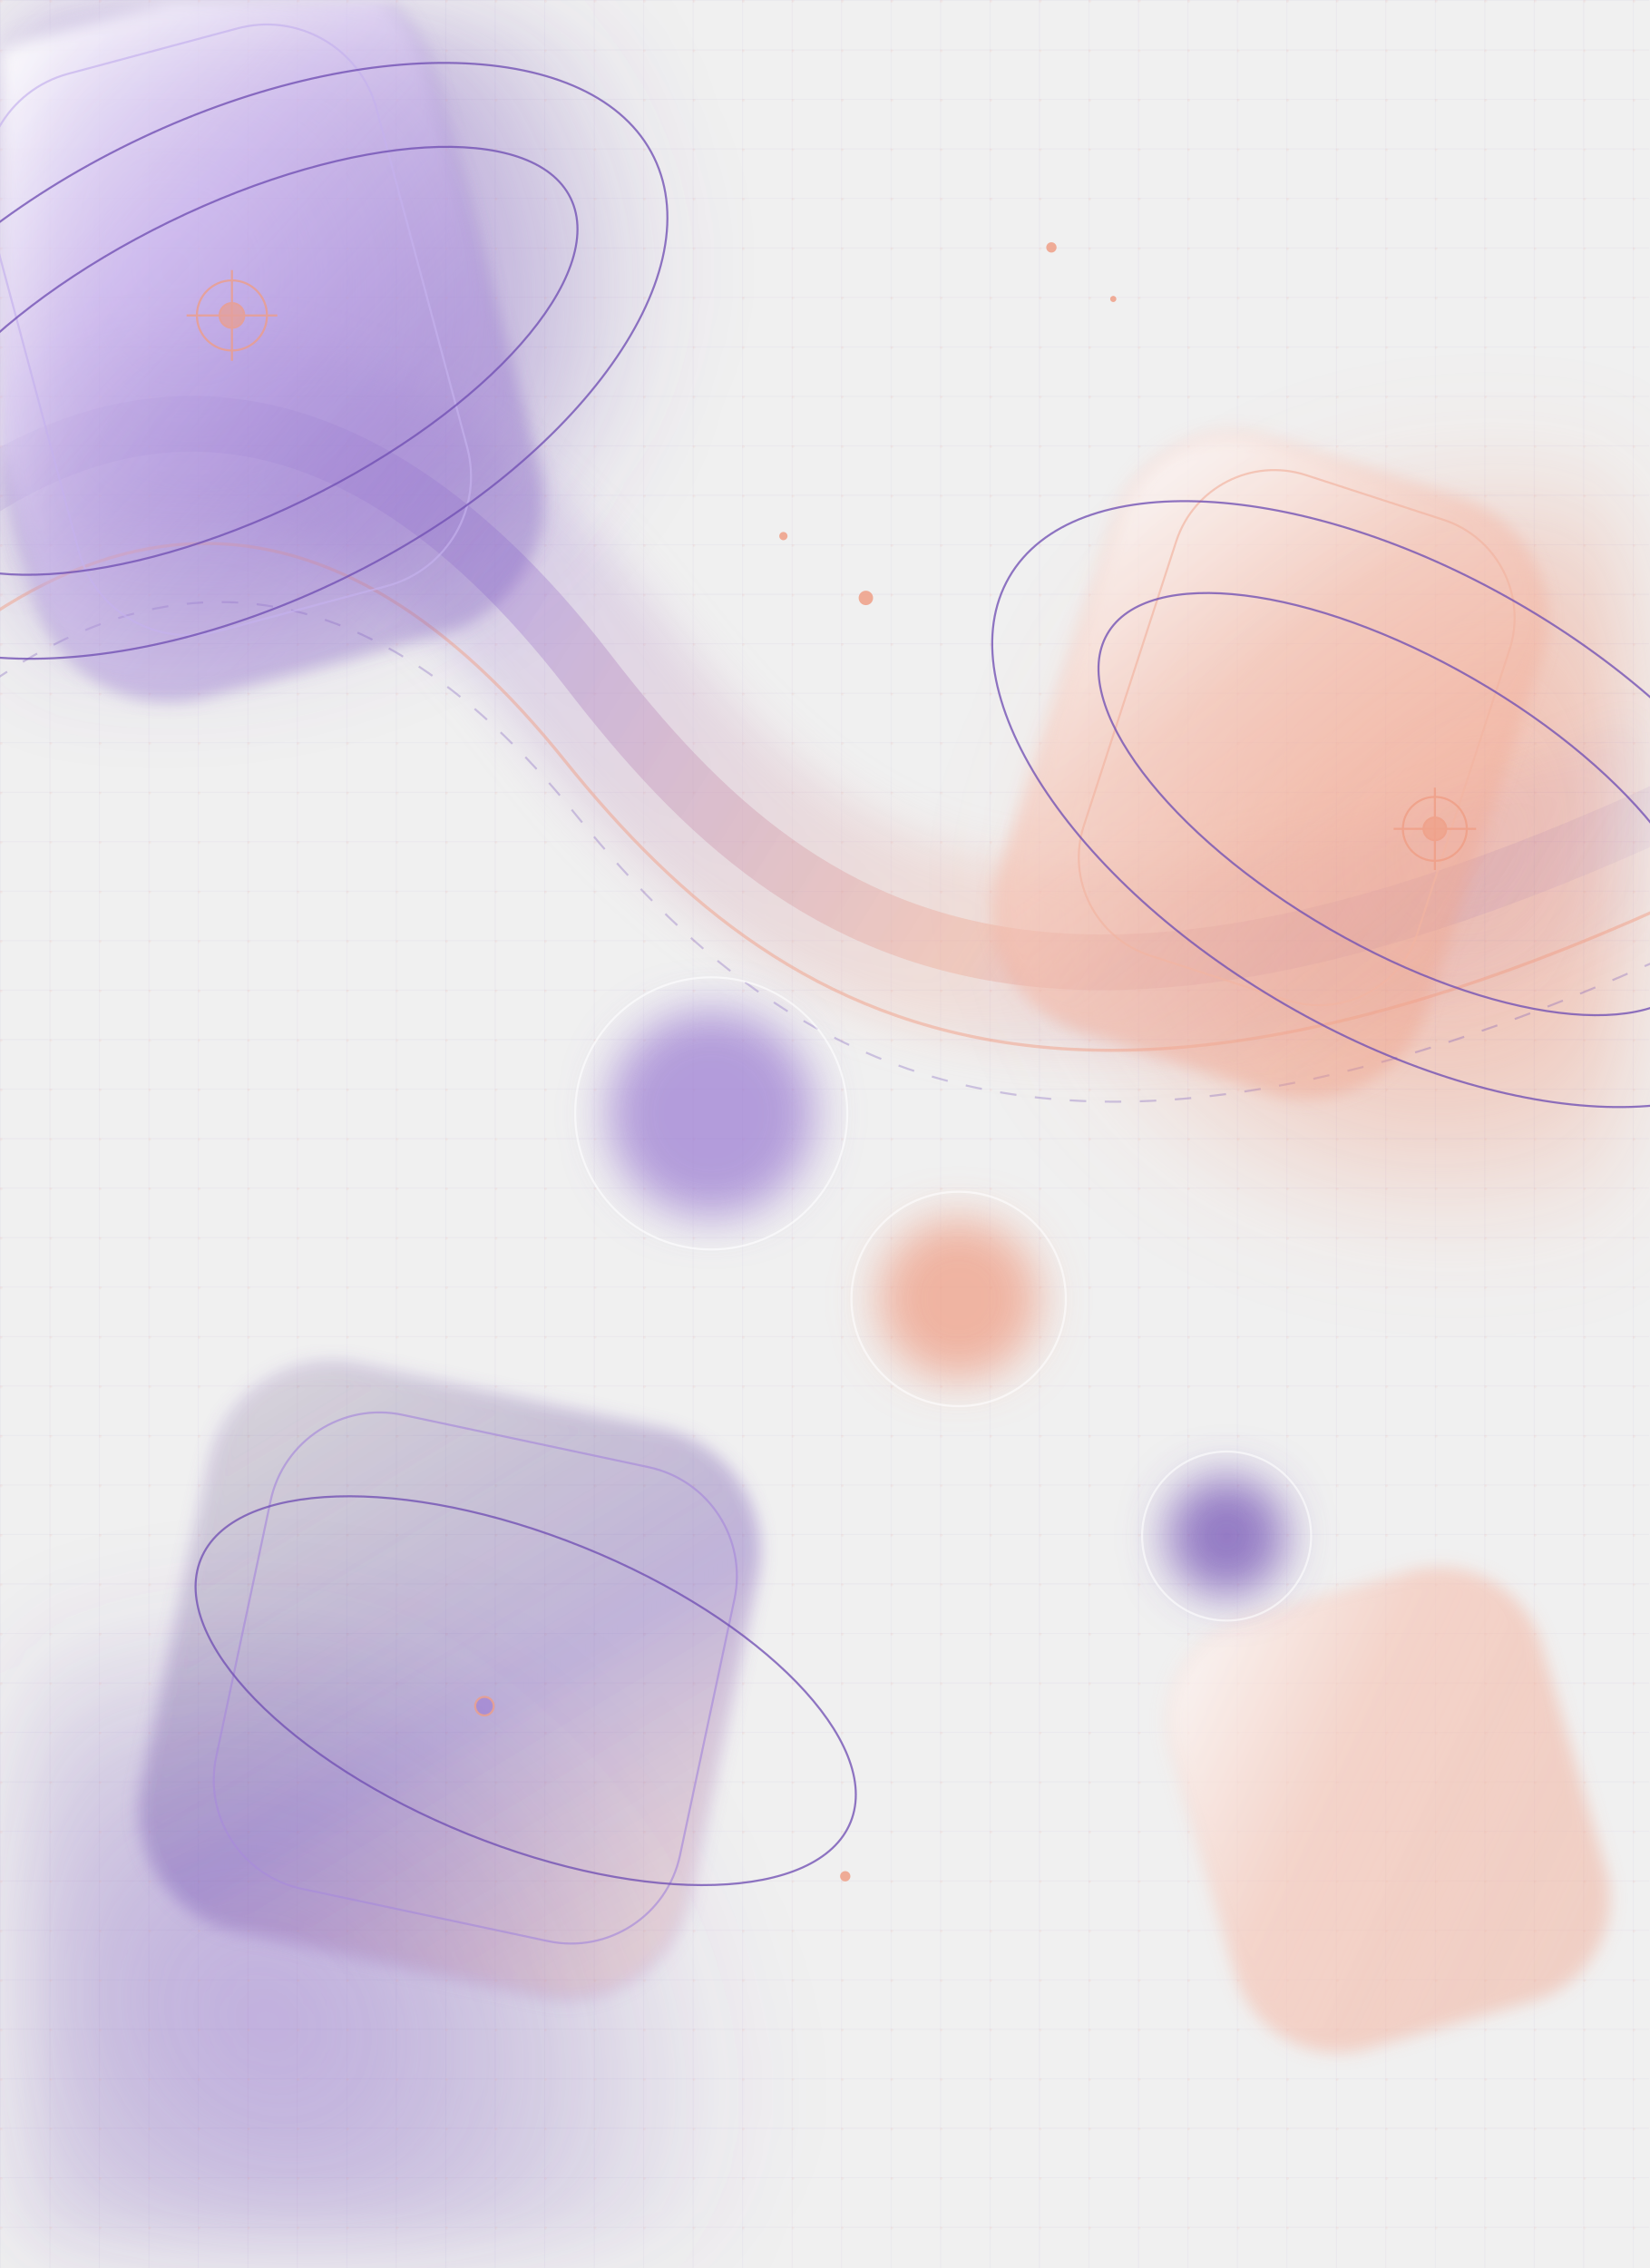
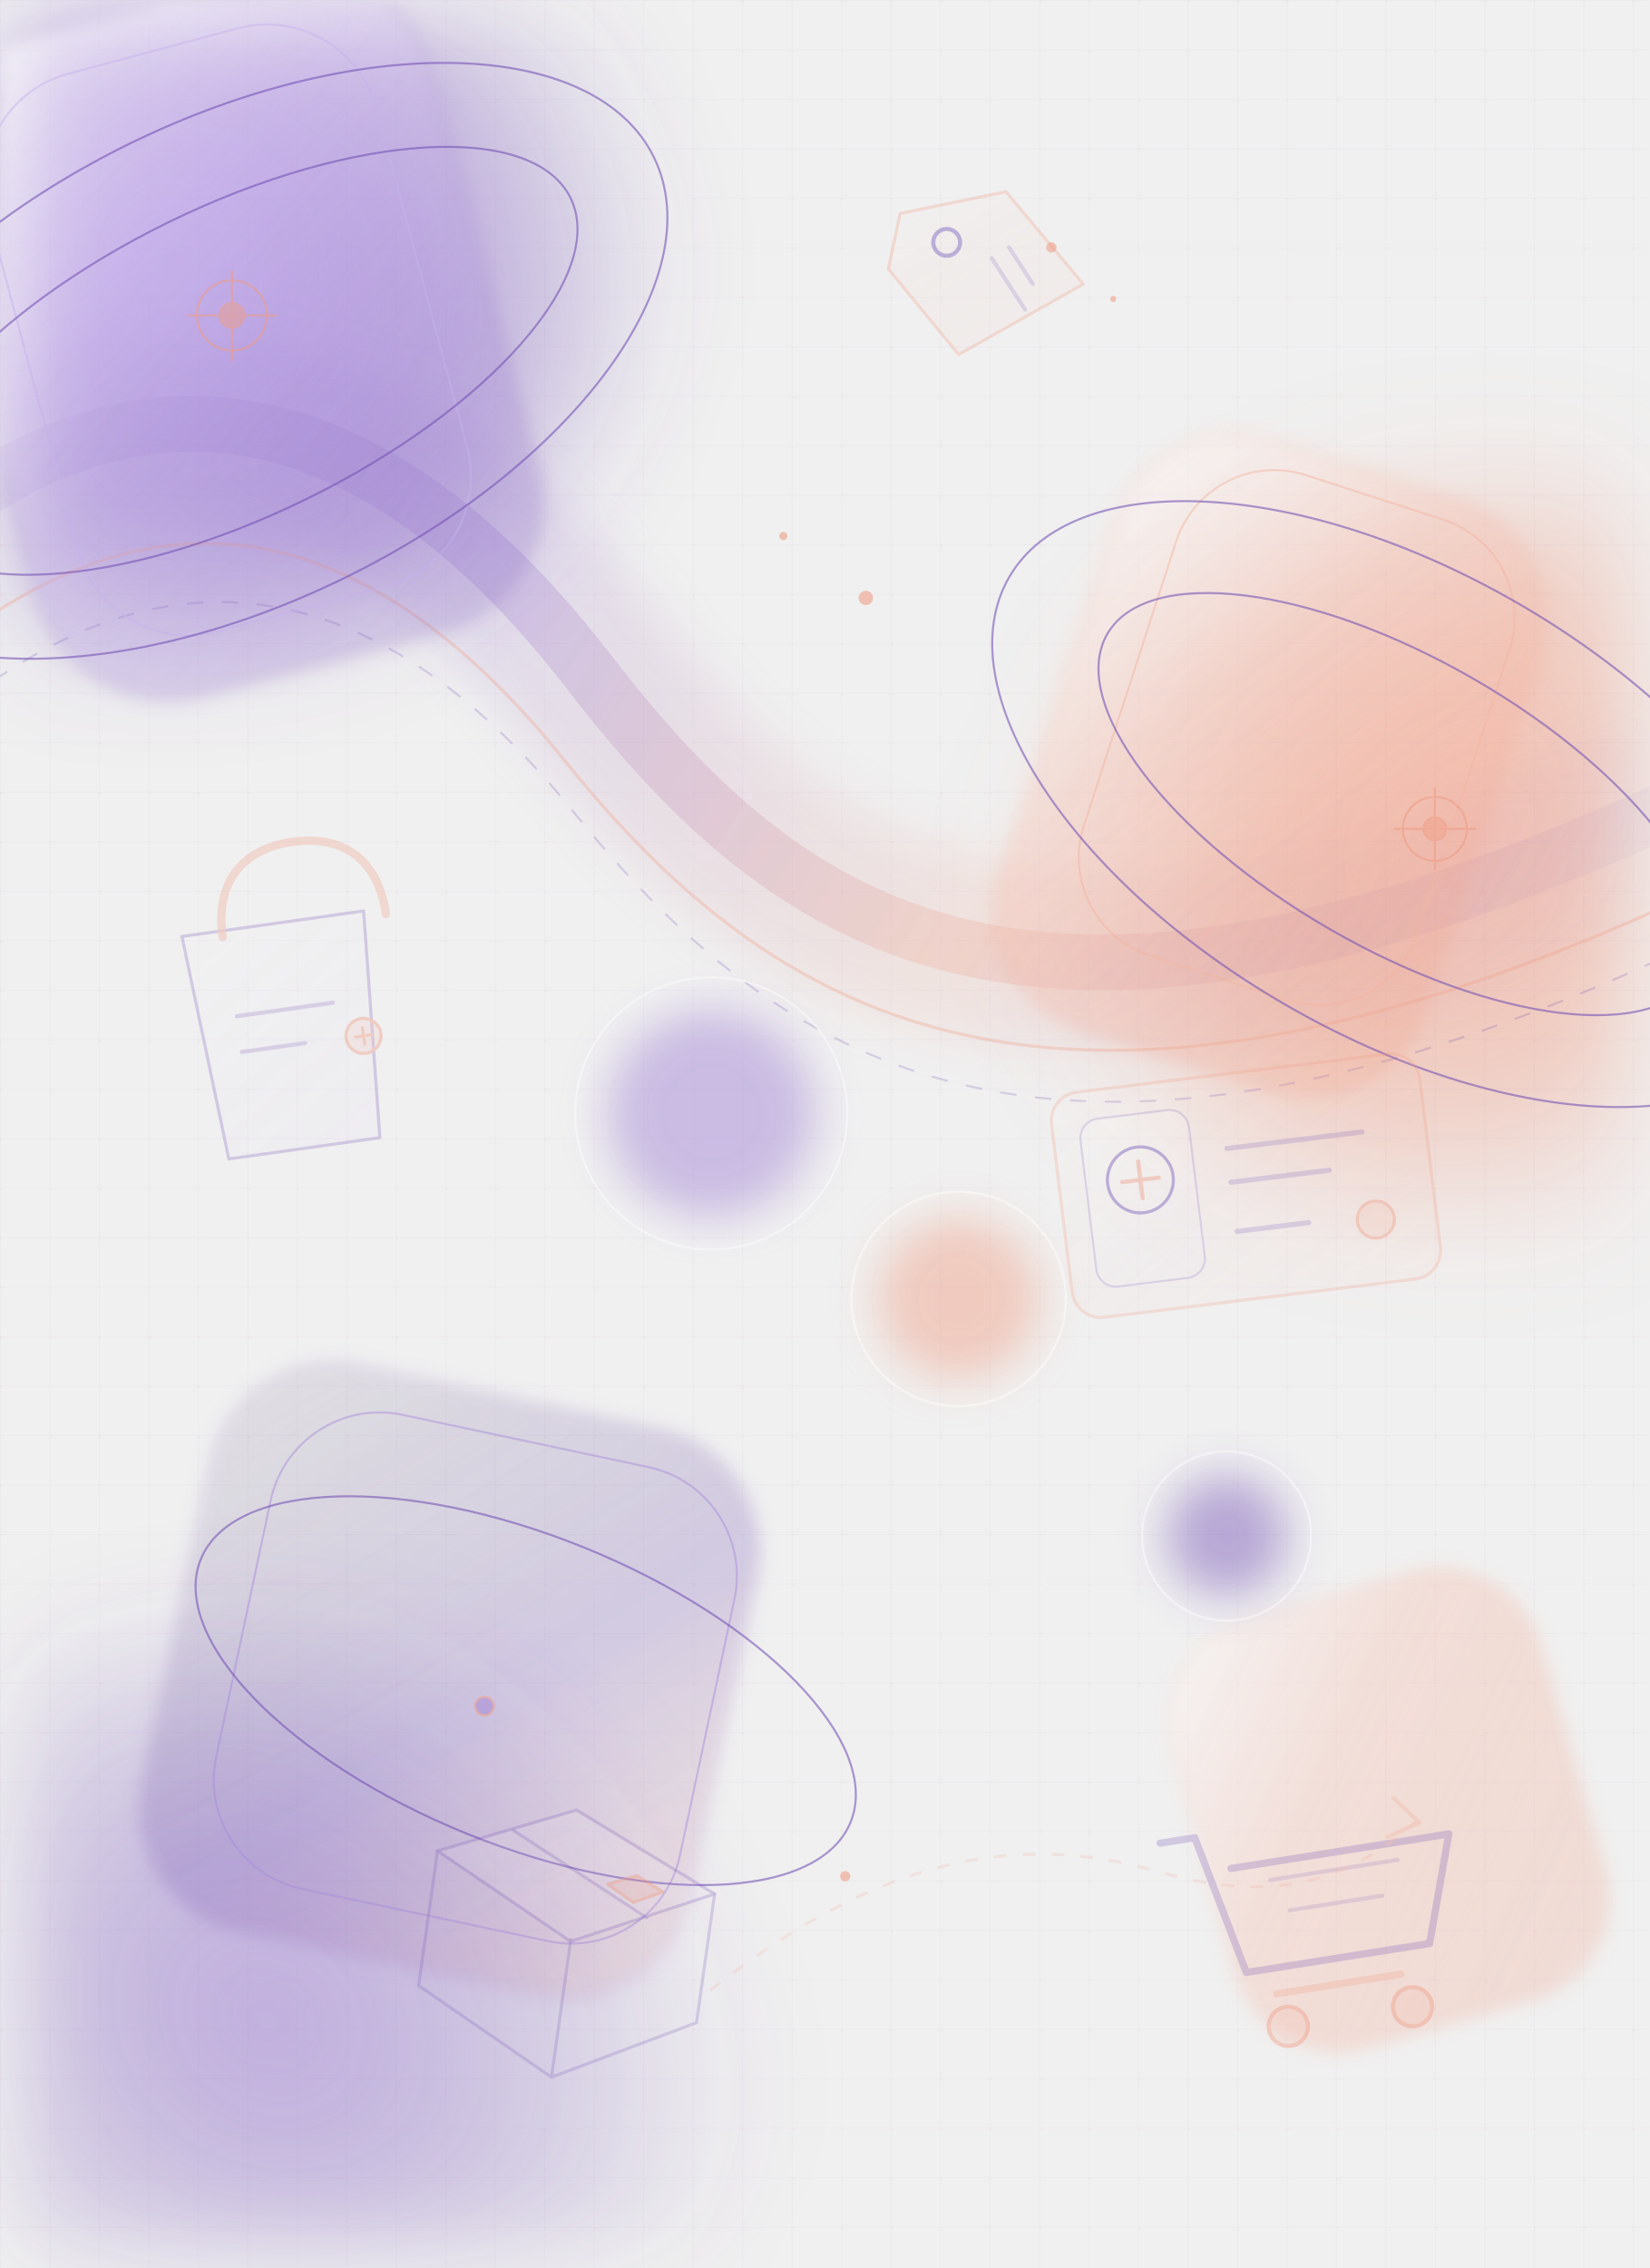
<svg xmlns="http://www.w3.org/2000/svg" width="1600" height="2200" viewBox="0 0 1600 2200" fill="none">
  <defs>
    <linearGradient id="violetRibbon" x1="60" y1="160" x2="1490" y2="1050" gradientUnits="userSpaceOnUse">
      <stop stop-color="#7150B4" stop-opacity=".08" />
      <stop offset=".34" stop-color="#9B7BD2" stop-opacity=".72" />
      <stop offset=".68" stop-color="#EF9C83" stop-opacity=".62" />
      <stop offset="1" stop-color="#7150B4" stop-opacity=".08" />
    </linearGradient>
    <linearGradient id="violetGlass" x1="110" y1="30" x2="530" y2="690" gradientUnits="userSpaceOnUse">
      <stop stop-color="#FFFFFF" stop-opacity=".78" />
      <stop offset=".28" stop-color="#DCCCF5" stop-opacity=".6" />
      <stop offset=".72" stop-color="#9B7BD2" stop-opacity=".44" />
      <stop offset="1" stop-color="#7150B4" stop-opacity=".28" />
    </linearGradient>
    <linearGradient id="coralGlass" x1="0" y1="0" x2="1" y2="1">
      <stop stop-color="#FFFFFF" stop-opacity=".7" />
      <stop offset=".38" stop-color="#F6C4B5" stop-opacity=".64" />
      <stop offset="1" stop-color="#EF9C83" stop-opacity=".38" />
    </linearGradient>
    <linearGradient id="deepPanel" x1="240" y1="1240" x2="820" y2="1860" gradientUnits="userSpaceOnUse">
      <stop stop-color="#493660" stop-opacity=".12" />
      <stop offset=".55" stop-color="#7150B4" stop-opacity=".38" />
      <stop offset="1" stop-color="#EF9C83" stop-opacity=".2" />
    </linearGradient>
    <radialGradient id="violetOrb" cx="0" cy="0" r="1" gradientUnits="userSpaceOnUse" gradientTransform="translate(170 260) rotate(46) scale(530 470)">
      <stop stop-color="#B69BE7" stop-opacity=".9" />
      <stop offset=".46" stop-color="#9B7BD2" stop-opacity=".62" />
      <stop offset=".82" stop-color="#7150B4" stop-opacity=".18" />
      <stop offset="1" stop-color="#7150B4" stop-opacity="0" />
    </radialGradient>
    <radialGradient id="coralOrb" cx="0" cy="0" r="1" gradientUnits="userSpaceOnUse" gradientTransform="translate(1430 820) rotate(136) scale(480 410)">
      <stop stop-color="#F6B9A6" stop-opacity=".78" />
      <stop offset=".48" stop-color="#EF9C83" stop-opacity=".45" />
      <stop offset="1" stop-color="#EF9C83" stop-opacity="0" />
    </radialGradient>
    <radialGradient id="bottomOrb" cx="0" cy="0" r="1" gradientUnits="userSpaceOnUse" gradientTransform="translate(260 1960) rotate(45) scale(510 420)">
      <stop stop-color="#9B7BD2" stop-opacity=".58" />
      <stop offset=".62" stop-color="#7150B4" stop-opacity=".2" />
      <stop offset="1" stop-color="#7150B4" stop-opacity="0" />
    </radialGradient>
    <pattern id="grid" width="48" height="48" patternUnits="userSpaceOnUse">
      <path d="M48 0H0V48" stroke="#7150B4" stroke-opacity=".11" stroke-width="1" />
      <circle cx="1" cy="1" r="1.5" fill="#EF9C83" fill-opacity=".13" />
    </pattern>
    <filter id="blurLarge" x="-45%" y="-45%" width="190%" height="190%">
      <feGaussianBlur stdDeviation="58" />
    </filter>
    <filter id="blurMedium" x="-35%" y="-35%" width="170%" height="170%">
      <feGaussianBlur stdDeviation="22" />
    </filter>
    <filter id="blurSmall" x="-30%" y="-30%" width="160%" height="160%">
      <feGaussianBlur stdDeviation="8" />
    </filter>
  </defs>
  <g filter="url(#blurLarge)">
    <ellipse cx="150" cy="240" rx="470" ry="380" fill="url(#violetOrb)" />
    <ellipse cx="1430" cy="820" rx="430" ry="360" fill="url(#coralOrb)" />
    <ellipse cx="260" cy="1960" rx="470" ry="380" fill="url(#bottomOrb)" />
  </g>
-   <rect width="1600" height="2200" fill="url(#grid)" opacity=".76" />
-   <path d="M-260 720C40 300 330 340 570 650C790 936 1060 1110 1880 650" stroke="url(#violetRibbon)" stroke-width="180" stroke-linecap="round" opacity=".34" filter="url(#blurMedium)" />
-   <path d="M-260 720C40 300 330 340 570 650C790 936 1060 1110 1880 650" stroke="url(#violetRibbon)" stroke-width="54" stroke-linecap="round" opacity=".52" />
-   <path d="M-220 804C72 426 330 466 548 738C770 1014 1080 1190 1850 760" stroke="#EF9C83" stroke-width="3" stroke-opacity=".48" />
-   <path d="M-200 850C92 480 350 530 560 792C786 1070 1086 1230 1830 820" stroke="#7150B4" stroke-width="2" stroke-opacity=".3" stroke-dasharray="16 18" />
-   <g filter="url(#blurSmall)">
+   <rect width="1600" height="2200" fill="url(#grid)" opacity=".48" />
+   <path d="M-260 720C40 300 330 340 570 650C790 936 1060 1110 1880 650" stroke="url(#violetRibbon)" stroke-width="180" stroke-linecap="round" opacity=".24" filter="url(#blurMedium)" />
+   <path d="M-260 720C40 300 330 340 570 650C790 936 1060 1110 1880 650" stroke="url(#violetRibbon)" stroke-width="54" stroke-linecap="round" opacity=".38" />
+   <path d="M-220 804C72 426 330 466 548 738C770 1014 1080 1190 1850 760" stroke="#EF9C83" stroke-width="3" stroke-opacity=".32" />
+   <path d="M-200 850C92 480 350 530 560 792C786 1070 1086 1230 1830 820" stroke="#7150B4" stroke-width="2" stroke-opacity=".22" stroke-dasharray="16 18" />
+   <g filter="url(#blurSmall)" opacity=".62">
    <rect x="-100" y="70" width="500" height="660" rx="132" transform="rotate(-15 -100 70)" fill="url(#violetGlass)" stroke="#7150B4" stroke-opacity=".5" stroke-width="3" />
    <rect x="1120" y="390" width="430" height="600" rx="120" transform="rotate(18 1120 390)" fill="url(#coralGlass)" stroke="#EF9C83" stroke-opacity=".58" stroke-width="3" />
    <rect x="230" y="1300" width="540" height="560" rx="120" transform="rotate(12 230 1300)" fill="url(#deepPanel)" stroke="#9B7BD2" stroke-opacity=".46" stroke-width="3" />
    <rect x="1110" y="1600" width="370" height="430" rx="102" transform="rotate(-16 1110 1600)" fill="url(#coralGlass)" stroke="#EF9C83" stroke-opacity=".34" stroke-width="3" />
  </g>
-   <g opacity=".68">
+   <g opacity=".48">
    <rect x="-40" y="100" width="390" height="560" rx="110" transform="rotate(-15 -40 100)" stroke="#C5B1ED" stroke-width="2" />
    <rect x="1172" y="430" width="340" height="490" rx="100" transform="rotate(18 1172 430)" stroke="#F2B4A1" stroke-width="2" />
    <rect x="285" y="1350" width="460" height="470" rx="108" transform="rotate(12 285 1350)" stroke="#A88BDA" stroke-width="2" />
  </g>
-   <g opacity=".78" stroke="#7150B4" stroke-width="2">
+   <g opacity=".58" stroke="#7150B4" stroke-width="2">
    <ellipse cx="230" cy="350" rx="360" ry="150" transform="rotate(-26 230 350)" />
    <ellipse cx="230" cy="350" rx="450" ry="235" transform="rotate(-26 230 350)" />
    <ellipse cx="1360" cy="780" rx="330" ry="140" transform="rotate(30 1360 780)" />
    <ellipse cx="1360" cy="780" rx="440" ry="225" transform="rotate(30 1360 780)" />
    <ellipse cx="510" cy="1640" rx="340" ry="150" transform="rotate(22 510 1640)" />
  </g>
-   <g opacity=".76" stroke="#EF9C83" stroke-width="2">
+   <g opacity=".56" stroke="#EF9C83" stroke-width="2">
    <circle cx="225" cy="306" r="12" fill="#EF9C83" fill-opacity=".82" />
    <circle cx="225" cy="306" r="34" />
    <path d="M225 262V350M181 306H269" />
    <circle cx="1392" cy="804" r="11" fill="#EF9C83" fill-opacity=".82" />
    <circle cx="1392" cy="804" r="31" />
    <path d="M1392 764V844M1352 804H1432" />
    <circle cx="470" cy="1655" r="9" fill="#9B7BD2" fill-opacity=".8" />
  </g>
-   <g filter="url(#blurMedium)" opacity=".72">
+   <g filter="url(#blurMedium)" opacity=".45">
    <circle cx="690" cy="1080" r="100" fill="#9B7BD2" />
    <circle cx="930" cy="1260" r="78" fill="#EF9C83" />
    <circle cx="1190" cy="1490" r="58" fill="#7150B4" />
  </g>
-   <g opacity=".58" stroke="#FFFFFF" stroke-width="2">
+   <g opacity=".42" stroke="#FFFFFF" stroke-width="2">
    <circle cx="690" cy="1080" r="132" />
    <circle cx="930" cy="1260" r="104" />
    <circle cx="1190" cy="1490" r="82" />
  </g>
-   <g fill="#EF9C83" opacity=".82">
+   <g fill="#EF9C83" opacity=".56">
    <circle cx="1020" cy="240" r="5" />
    <circle cx="1080" cy="290" r="3" />
    <circle cx="760" cy="520" r="4" />
    <circle cx="840" cy="580" r="7" />
    <circle cx="820" cy="1820" r="5" />
  </g>
+   <g id="commerce-motifs" opacity=".42" stroke-linecap="round" stroke-linejoin="round">
+     <g transform="translate(120 820) rotate(-8 150 150)">
+       <path d="M66 76h178l-15 220H81L66 76Z" fill="url(#violetGlass)" fill-opacity=".3" stroke="#7150B4" stroke-opacity=".58" stroke-width="3" />
+       <path d="M105 82c0-54 31-82 80-82s80 28 80 82" stroke="#EF9C83" stroke-opacity=".72" stroke-width="8" />
+       <path d="M108 160h94M108 195h62" stroke="#7150B4" stroke-opacity=".48" stroke-width="4" />
+       <circle cx="227" cy="196" r="17" fill="#EF9C83" fill-opacity=".28" stroke="#EF9C83" stroke-width="3" />
+       <path d="M219 196h16M227 188v16" stroke="#EF9C83" stroke-width="3" />
+     </g>
+     <g transform="translate(850 170) rotate(12 100 80)">
+       <path d="M16 54 112 12l92 72-104 92-84-67Z" fill="url(#coralGlass)" fill-opacity=".3" stroke="#EF9C83" stroke-opacity=".68" stroke-width="3" />
+       <circle cx="66" cy="72" r="13" stroke="#7150B4" stroke-width="4" />
+       <path d="m112 78 42 42M126 64l30 30" stroke="#7150B4" stroke-opacity=".42" stroke-width="4" />
+     </g>
+     <g transform="translate(1030 1040) rotate(-7 180 120)">
+       <rect width="360" height="220" rx="28" fill="url(#coralGlass)" fill-opacity=".24" stroke="#EF9C83" stroke-opacity=".58" stroke-width="3" />
+       <rect x="26" y="28" width="106" height="164" rx="19" fill="url(#violetGlass)" fill-opacity=".32" stroke="#7150B4" stroke-opacity=".44" stroke-width="2" />
+       <circle cx="79" cy="92" r="32" stroke="#7150B4" stroke-width="3" />
+       <path d="M61 92h36M79 74v36" stroke="#EF9C83" stroke-width="4" />
+       <path d="M166 72h132M166 105h96M166 153h70" stroke="#7150B4" stroke-opacity=".48" stroke-width="5" />
+       <circle cx="301" cy="158" r="18" fill="#EF9C83" fill-opacity=".34" stroke="#EF9C83" stroke-width="3" />
+     </g>
+     <g transform="translate(390 1730) rotate(8 150 120)">
+       <path d="m28 82 128-58 144 62-132 65L28 82Z" fill="url(#violetGlass)" fill-opacity=".28" stroke="#7150B4" stroke-opacity=".55" stroke-width="3" />
+       <path d="M28 82v132l140 70 132-72V86M168 149v135M98 52l140 66" stroke="#7150B4" stroke-opacity=".5" stroke-width="3" />
+       <path d="m196 91 27-12 27 12-27 14-27-14Z" fill="#EF9C83" fill-opacity=".42" stroke="#EF9C83" stroke-width="3" />
+     </g>
+     <g transform="translate(1120 1735) rotate(-9 170 120)">
+       <path d="M18 28h34l29 137h180l35-102H82" stroke="#7150B4" stroke-opacity=".58" stroke-width="7" />
+       <path d="M107 190h122" stroke="#EF9C83" stroke-opacity=".62" stroke-width="7" />
+       <circle cx="113" cy="223" r="19" fill="#EF9C83" fill-opacity=".28" stroke="#EF9C83" stroke-width="4" />
+       <circle cx="235" cy="223" r="19" fill="#EF9C83" fill-opacity=".28" stroke="#EF9C83" stroke-width="4" />
+       <path d="M118 80h125M132 112h91" stroke="#7150B4" stroke-opacity=".36" stroke-width="4" />
+     </g>
+     <path d="M690 1930c160-126 294-155 436-114 103 30 180 12 246-48" stroke="#EF9C83" stroke-opacity=".38" stroke-width="3" stroke-dasharray="10 18" />
+     <path d="m1352 1744 25 24-31 14" stroke="#EF9C83" stroke-opacity=".5" stroke-width="4" />
+   </g>
</svg>
